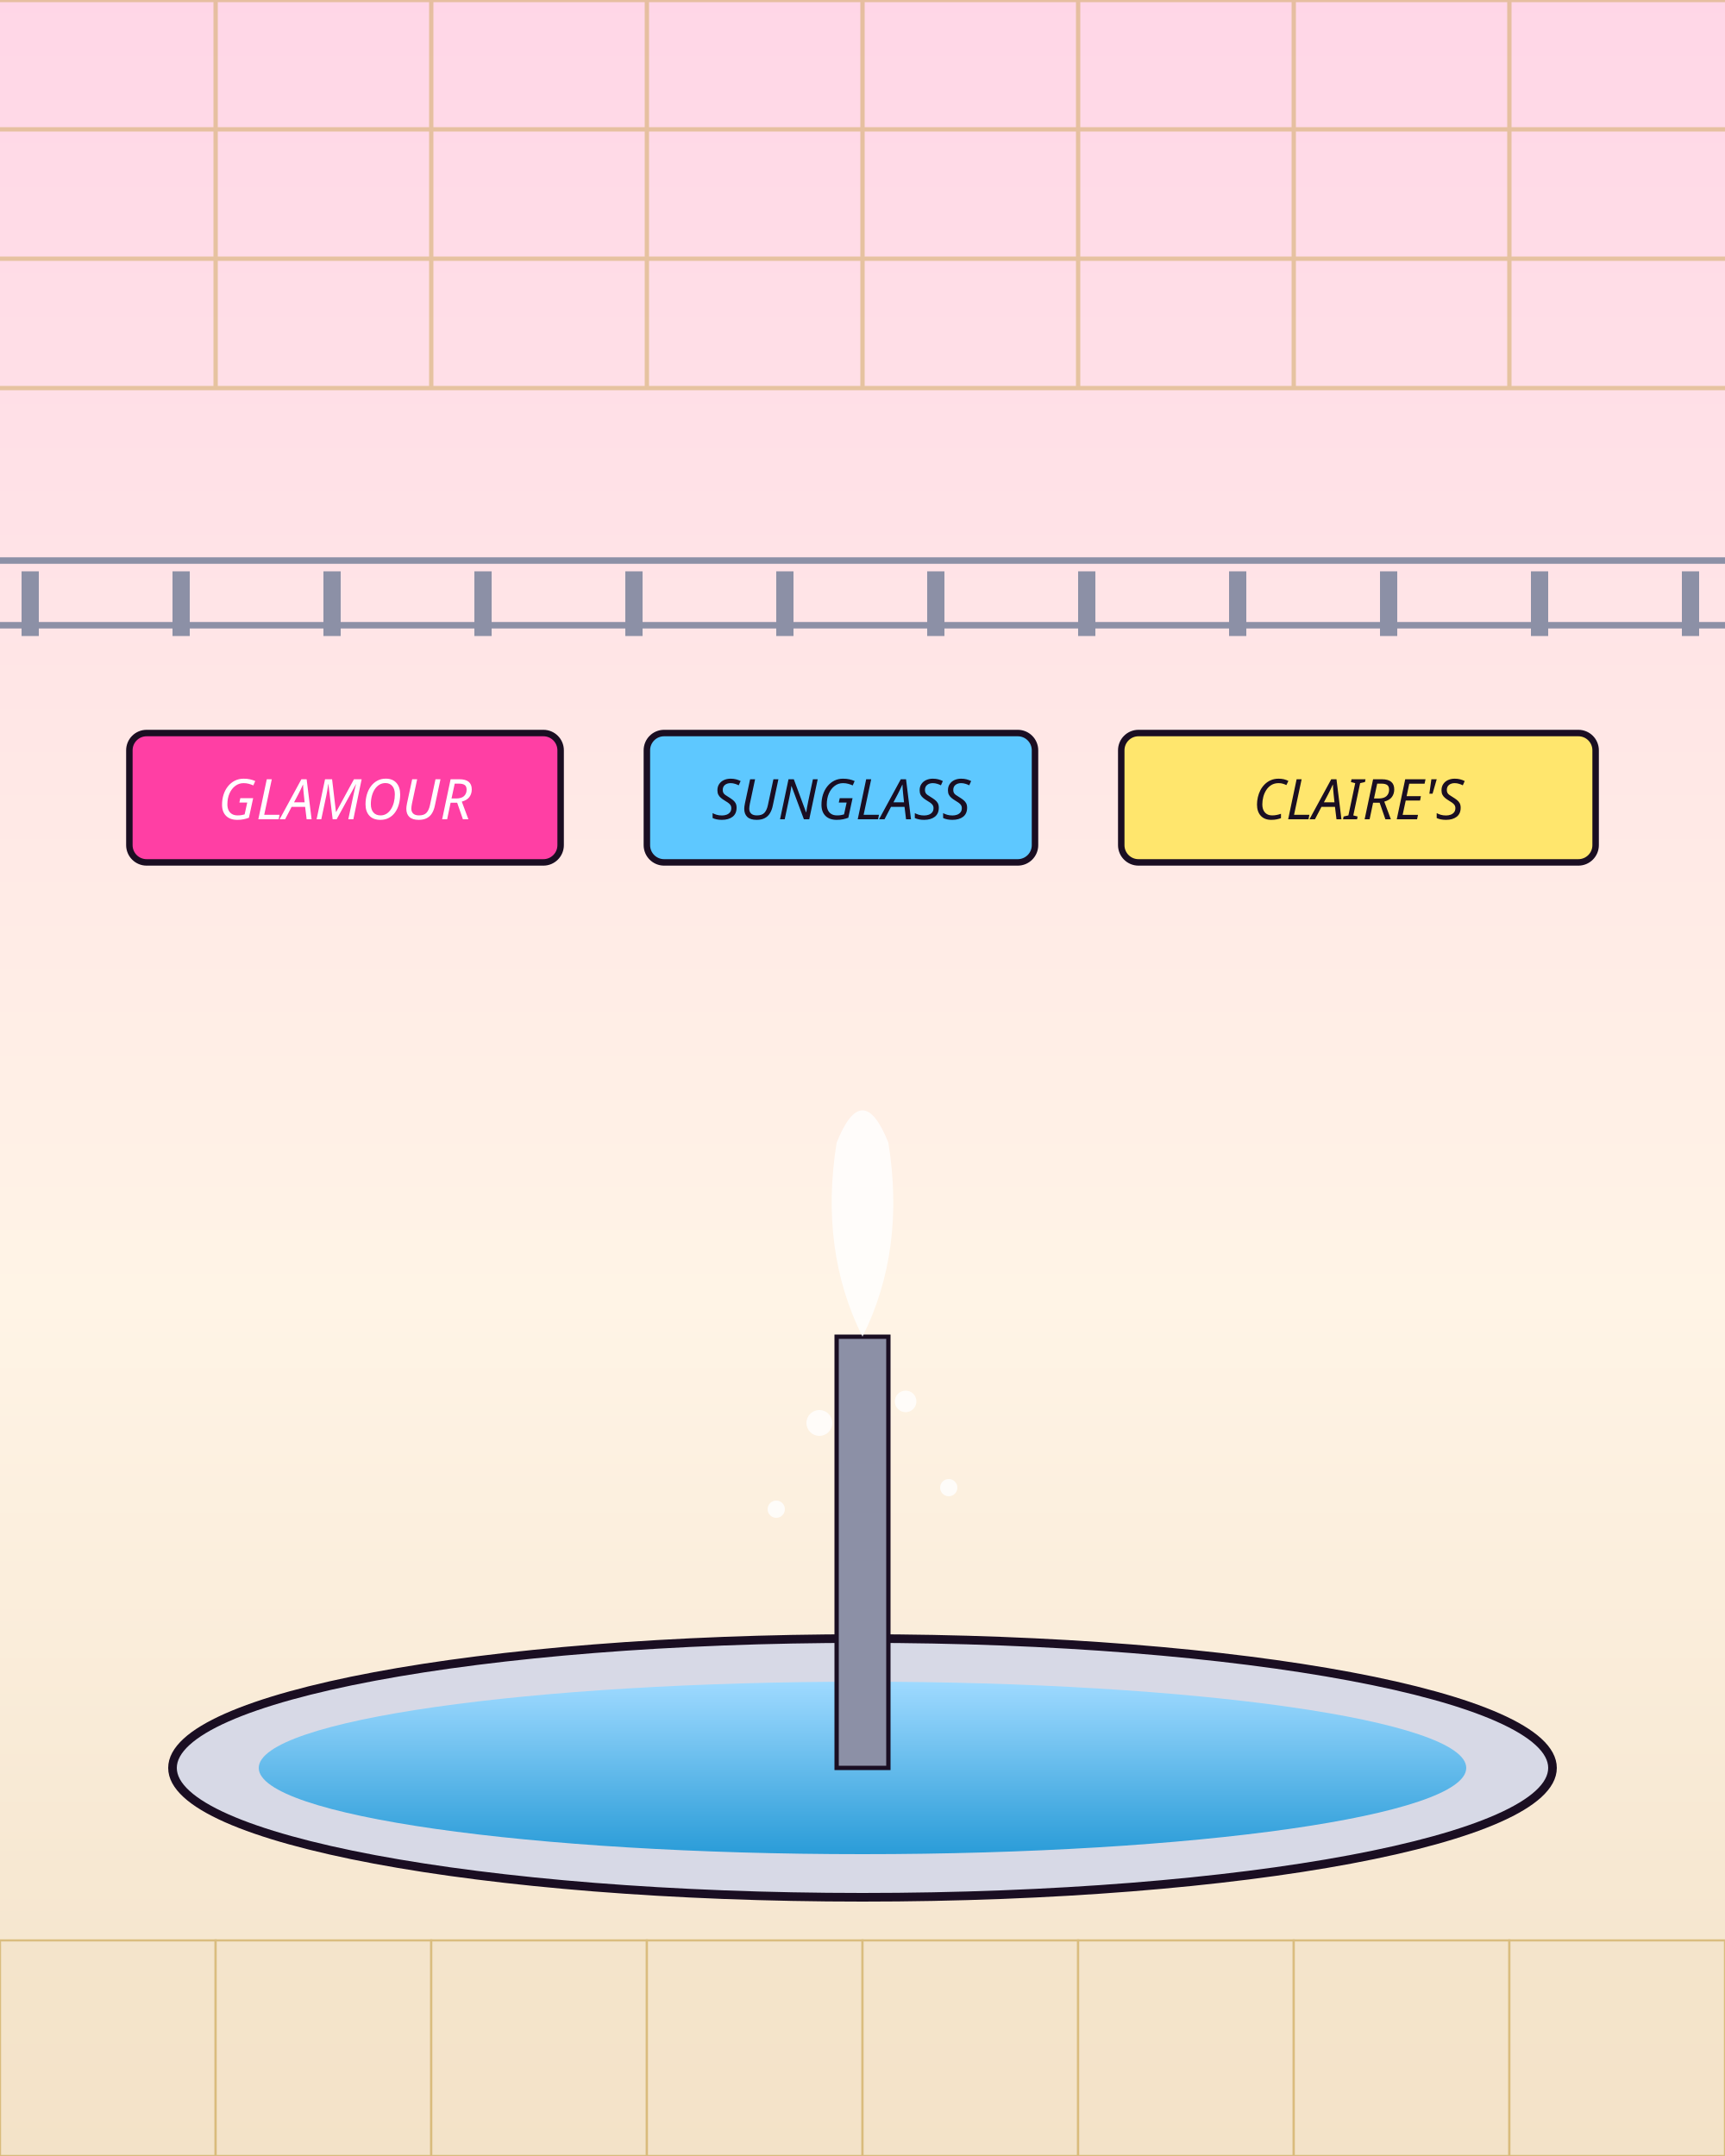
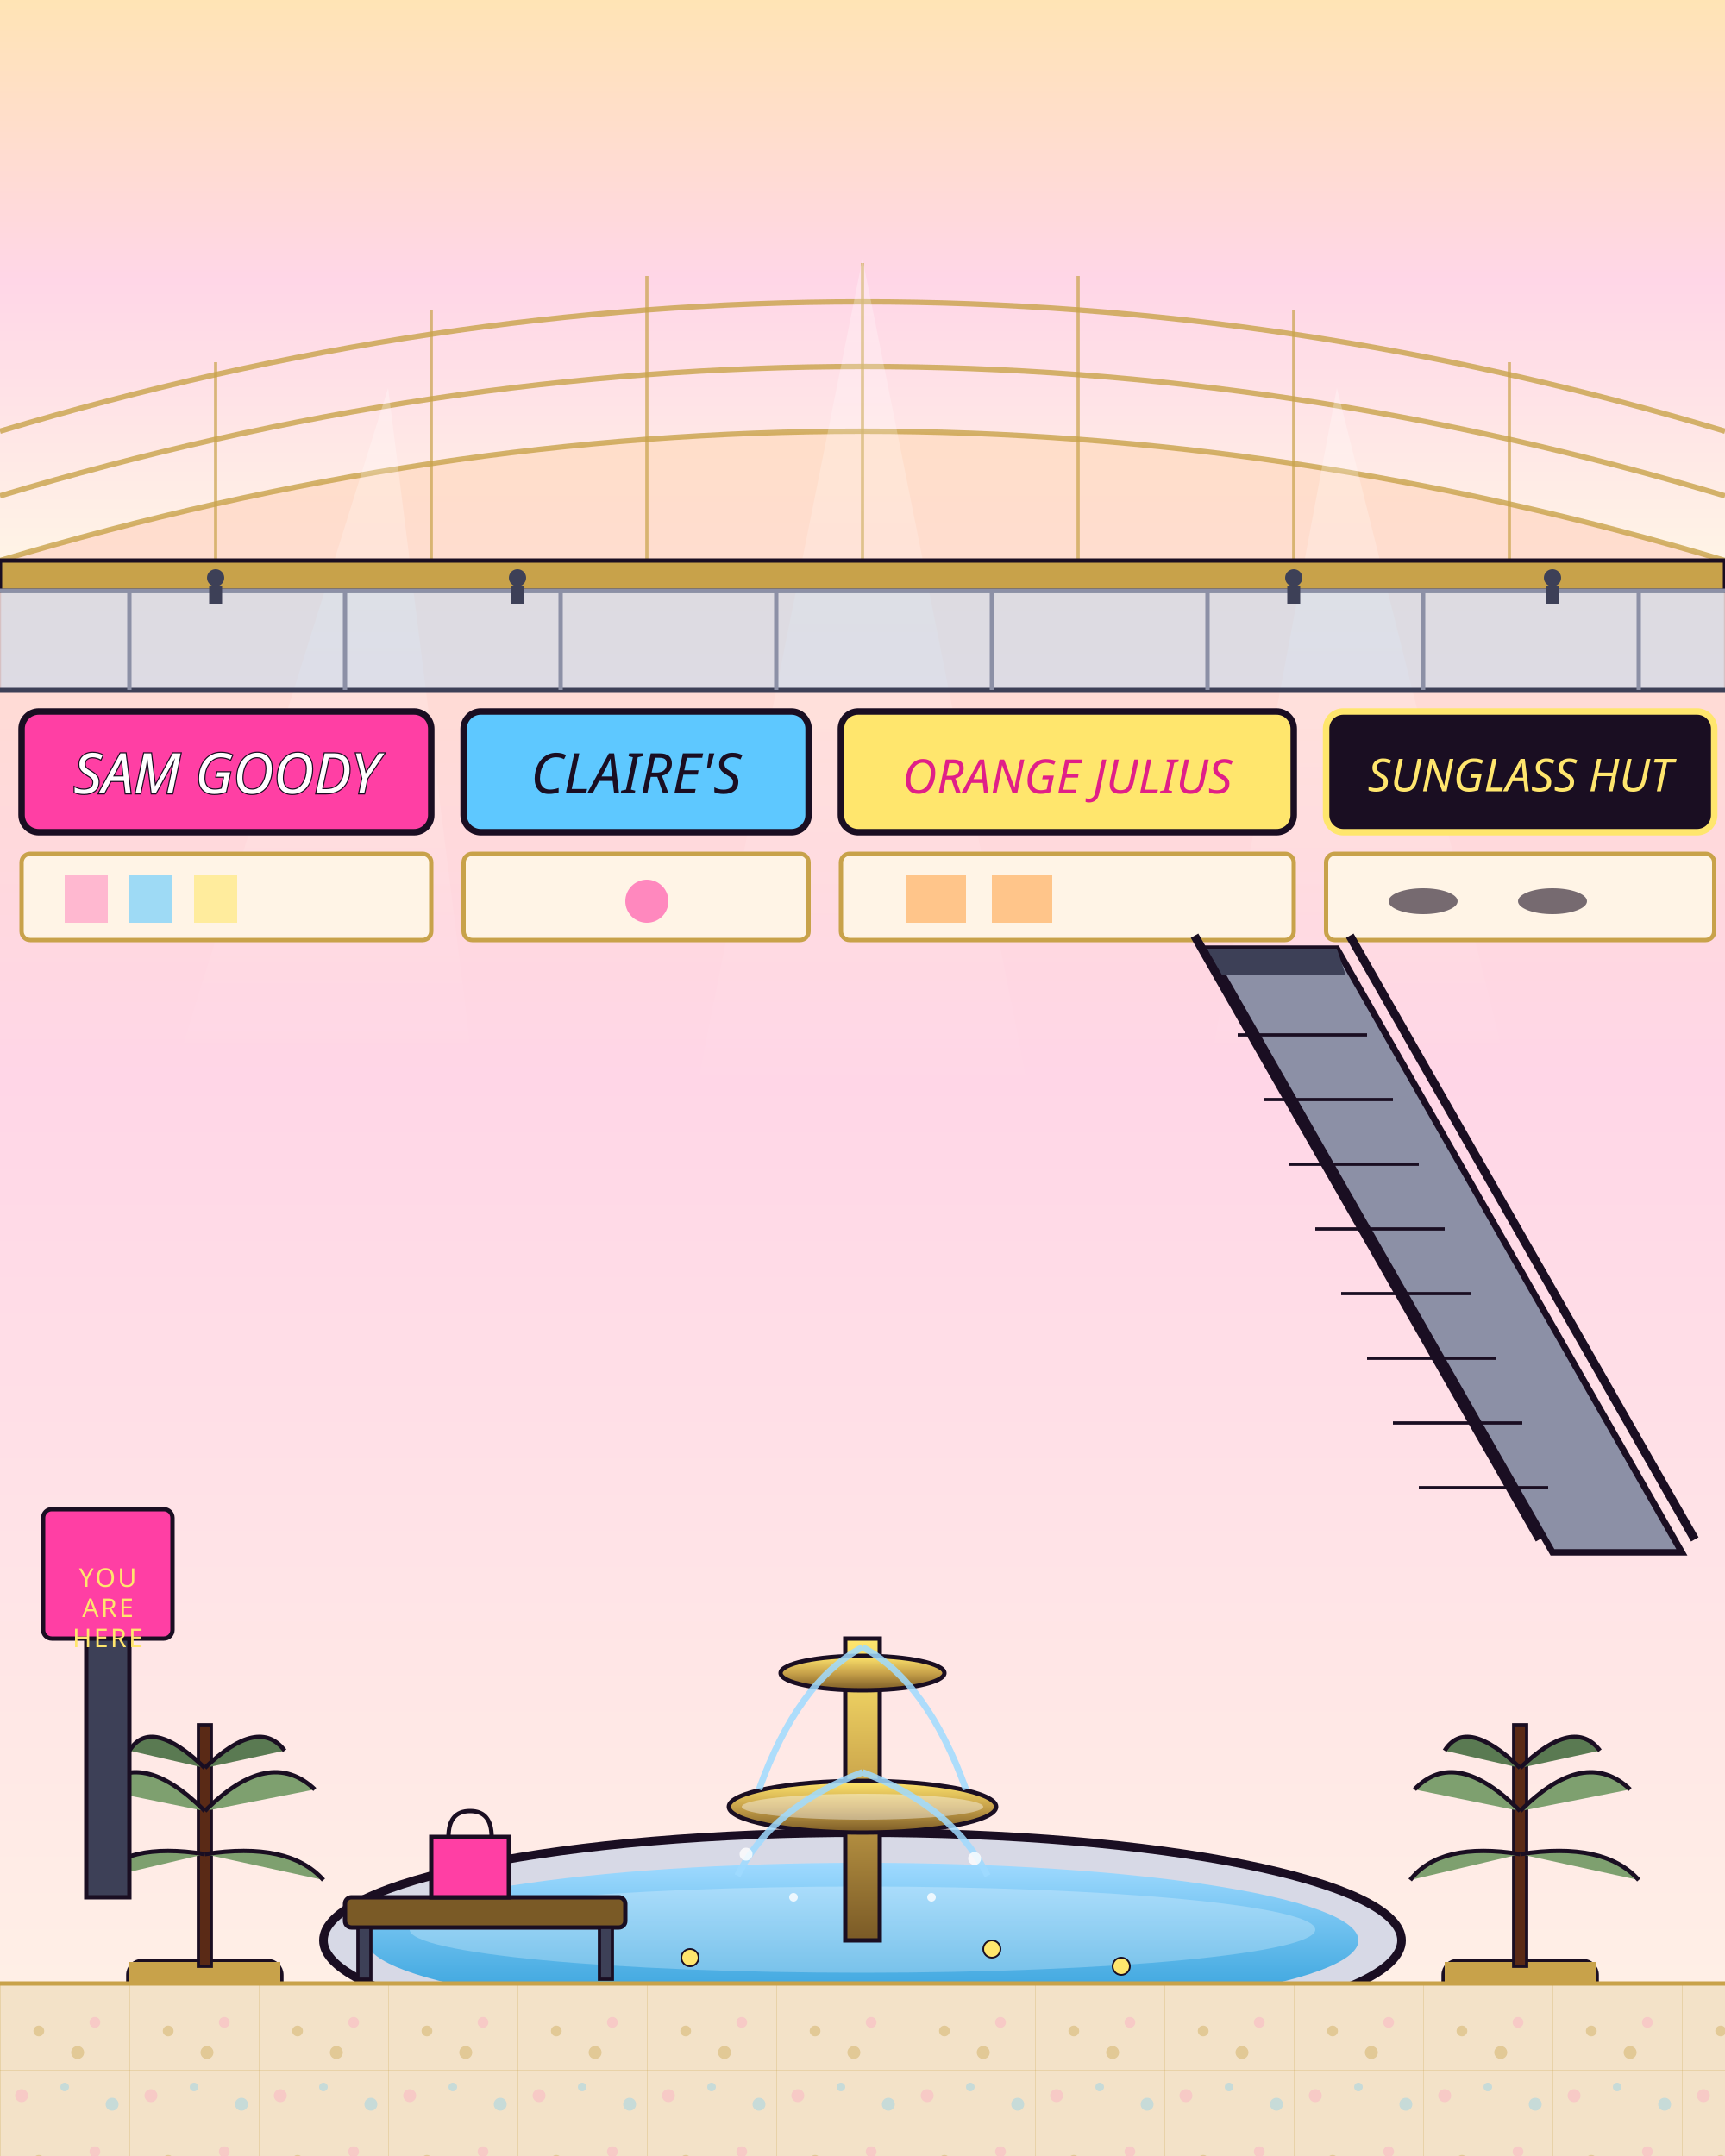
<svg xmlns="http://www.w3.org/2000/svg" viewBox="0 0 800 1000" preserveAspectRatio="xMidYMid slice">
  <defs>
-     <linearGradient id="mallSky" x1="0" x2="0" y1="0" y2="1">
-       <stop offset="0" stop-color="#ffd6e7" />
-       <stop offset="0.6" stop-color="#fff4e6" />
-       <stop offset="1" stop-color="#f3e2c8" />
-     </linearGradient>
-     <linearGradient id="water" x1="0" x2="0" y1="0" y2="1">
+     <linearGradient id="mallSky" x1="0" y1="0" x2="0" y2="1">
+       <stop offset="0" stop-color="#ffe4b5" />
+       <stop offset="0.5" stop-color="#ffd6e7" />
+       <stop offset="1" stop-color="#fff4e6" />
+     </linearGradient>
+     <linearGradient id="water" x1="0" y1="0" x2="0" y2="1">
      <stop offset="0" stop-color="#9fdaff" />
      <stop offset="1" stop-color="#2a9cd8" />
    </linearGradient>
+     <linearGradient id="brass" x1="0" y1="0" x2="0" y2="1">
+       <stop offset="0" stop-color="#ffe66d" />
+       <stop offset="0.5" stop-color="#c8a24a" />
+       <stop offset="1" stop-color="#7a5a26" />
+     </linearGradient>
+     <linearGradient id="sunbeam" x1="0" y1="0" x2="0" y2="1">
+       <stop offset="0" stop-color="#ffffff" stop-opacity="0.5" />
+       <stop offset="1" stop-color="#ffffff" stop-opacity="0" />
+     </linearGradient>
+     <pattern id="terrazzo" x="0" y="0" width="60" height="60" patternUnits="userSpaceOnUse">
+       <rect width="60" height="60" fill="#f3e2c8" />
+       <g fill="#ff90c2" opacity="0.3">
+         <circle cx="10" cy="12" r="3" />
+         <circle cx="44" cy="38" r="2.5" />
+       </g>
+       <g fill="#5ec8ff" opacity="0.3">
+         <circle cx="30" cy="8" r="2" />
+         <circle cx="52" cy="16" r="3" />
+       </g>
+       <g fill="#c8a24a" opacity="0.4">
+         <circle cx="18" cy="42" r="2.5" />
+         <circle cx="36" cy="52" r="3" />
+       </g>
+       <line x1="0" y1="0" x2="60" y2="0" stroke="#c8a24a" stroke-width="0.5" opacity="0.4" />
+       <line x1="0" y1="0" x2="0" y2="60" stroke="#c8a24a" stroke-width="0.5" opacity="0.4" />
+     </pattern>
  </defs>
  <rect width="800" height="1000" fill="url(#mallSky)" />
-   <g stroke="#c8a24a" stroke-width="2" opacity="0.45">
-     <path d="M0 0 L800 0 M0 60 L800 60 M0 120 L800 120 M0 180 L800 180" />
-     <path d="M100 0 L100 180 M200 0 L200 180 M300 0 L300 180 M400 0 L400 180 M500 0 L500 180 M600 0 L600 180 M700 0 L700 180" />
-   </g>
-   <g stroke="#8c90a6" stroke-width="3">
-     <line x1="0" y1="260" x2="800" y2="260" />
-     <line x1="0" y1="290" x2="800" y2="290" />
-   </g>
-   <g fill="#8c90a6">
-     <rect x="10" y="265" width="8" height="30" />
-     <rect x="80" y="265" width="8" height="30" />
-     <rect x="150" y="265" width="8" height="30" />
-     <rect x="220" y="265" width="8" height="30" />
-     <rect x="290" y="265" width="8" height="30" />
-     <rect x="360" y="265" width="8" height="30" />
-     <rect x="430" y="265" width="8" height="30" />
-     <rect x="500" y="265" width="8" height="30" />
-     <rect x="570" y="265" width="8" height="30" />
-     <rect x="640" y="265" width="8" height="30" />
-     <rect x="710" y="265" width="8" height="30" />
-     <rect x="780" y="265" width="8" height="30" />
-   </g>
  <g>
-     <rect x="60" y="340" width="200" height="60" rx="8" fill="#ff3fa4" stroke="#1a0e22" stroke-width="3" />
-     <text x="160" y="380" text-anchor="middle" font-family="Archivo Black, Impact, sans-serif" font-style="italic" font-size="26" fill="#fff">GLAMOUR</text>
-     <rect x="300" y="340" width="180" height="60" rx="8" fill="#5ec8ff" stroke="#1a0e22" stroke-width="3" />
-     <text x="390" y="380" text-anchor="middle" font-family="Archivo Black, Impact, sans-serif" font-style="italic" font-size="26" fill="#1a0e22">SUNGLASS</text>
-     <rect x="520" y="340" width="220" height="60" rx="8" fill="#ffe66d" stroke="#1a0e22" stroke-width="3" />
-     <text x="630" y="380" text-anchor="middle" font-family="Archivo Black, Impact, sans-serif" font-style="italic" font-size="26" fill="#1a0e22">CLAIRE'S</text>
-   </g>
-   <ellipse cx="400" cy="820" rx="320" ry="60" fill="#d7d9e6" stroke="#1a0e22" stroke-width="4" />
-   <ellipse cx="400" cy="820" rx="280" ry="40" fill="url(#water)" />
-   <rect x="388" y="620" width="24" height="200" fill="#8c90a6" stroke="#1a0e22" stroke-width="2" />
-   <g fill="#fff" opacity="0.8">
-     <path d="M400 620 Q 380 580 388 530 Q 400 500 412 530 Q 420 580 400 620" />
-     <circle cx="380" cy="660" r="6" />
-     <circle cx="420" cy="650" r="5" />
-     <circle cx="360" cy="700" r="4" />
-     <circle cx="440" cy="690" r="4" />
-   </g>
-   <g fill="#f3e2c8" stroke="#c8a24a" stroke-width="1" opacity="0.6">
-     <rect x="0" y="900" width="100" height="100" />
-     <rect x="100" y="900" width="100" height="100" />
-     <rect x="200" y="900" width="100" height="100" />
-     <rect x="300" y="900" width="100" height="100" />
-     <rect x="400" y="900" width="100" height="100" />
-     <rect x="500" y="900" width="100" height="100" />
-     <rect x="600" y="900" width="100" height="100" />
-     <rect x="700" y="900" width="100" height="100" />
+     <path d="M 0 0 L 0 260 Q 400 140 800 260 L 800 0 Z" fill="url(#mallSky)" />
+     <g stroke="#c8a24a" stroke-width="2.5" fill="none" opacity="0.8">
+       <path d="M 0 200 Q 400 80 800 200" />
+       <path d="M 0 230 Q 400 110 800 230" />
+       <path d="M 0 260 Q 400 140 800 260" />
+     </g>
+     <g stroke="#c8a24a" stroke-width="1.5" opacity="0.7">
+       <line x1="100" y1="168" x2="100" y2="260" />
+       <line x1="200" y1="144" x2="200" y2="260" />
+       <line x1="300" y1="128" x2="300" y2="260" />
+       <line x1="400" y1="122" x2="400" y2="260" />
+       <line x1="500" y1="128" x2="500" y2="260" />
+       <line x1="600" y1="144" x2="600" y2="260" />
+       <line x1="700" y1="168" x2="700" y2="260" />
+     </g>
+     <g opacity="0.55">
+       <polygon points="180,180 80,500 220,500" fill="url(#sunbeam)" />
+       <polygon points="400,120 320,520 480,520" fill="url(#sunbeam)" />
+       <polygon points="620,180 560,500 700,500" fill="url(#sunbeam)" />
+     </g>
+   </g>
+   <g>
+     <rect x="0" y="260" width="800" height="14" fill="#c8a24a" stroke="#1a0e22" stroke-width="2" />
+     <rect x="0" y="274" width="800" height="46" fill="#9fdaff" opacity="0.35" stroke="#8c90a6" stroke-width="1" />
+     <line x1="0" y1="274" x2="800" y2="274" stroke="#8c90a6" stroke-width="2" />
+     <line x1="0" y1="320" x2="800" y2="320" stroke="#3d4057" stroke-width="2" />
+     <g stroke="#8c90a6" stroke-width="2">
+       <line x1="60" y1="274" x2="60" y2="320" />
+       <line x1="160" y1="274" x2="160" y2="320" />
+       <line x1="260" y1="274" x2="260" y2="320" />
+       <line x1="360" y1="274" x2="360" y2="320" />
+       <line x1="460" y1="274" x2="460" y2="320" />
+       <line x1="560" y1="274" x2="560" y2="320" />
+       <line x1="660" y1="274" x2="660" y2="320" />
+       <line x1="760" y1="274" x2="760" y2="320" />
+     </g>
+     <g fill="#3d4057">
+       <circle cx="100" cy="268" r="4" />
+       <rect x="97" y="272" width="6" height="8" />
+       <circle cx="240" cy="268" r="4" />
+       <rect x="237" y="272" width="6" height="8" />
+       <circle cx="600" cy="268" r="4" />
+       <rect x="597" y="272" width="6" height="8" />
+       <circle cx="720" cy="268" r="4" />
+       <rect x="717" y="272" width="6" height="8" />
+     </g>
+   </g>
+   <g font-family="Archivo Black, Impact, sans-serif" font-style="italic">
+     <g transform="translate(10 330)">
+       <rect x="0" y="0" width="190" height="56" fill="#ff3fa4" stroke="#1a0e22" stroke-width="3" rx="8" />
+       <text x="95" y="38" text-anchor="middle" font-size="26" fill="#fff" stroke="#1a0e22" stroke-width="1" paint-order="stroke">SAM GOODY</text>
+     </g>
+     <g transform="translate(215 330)">
+       <rect x="0" y="0" width="160" height="56" fill="#5ec8ff" stroke="#1a0e22" stroke-width="3" rx="8" />
+       <text x="80" y="38" text-anchor="middle" font-size="26" fill="#1a0e22">CLAIRE'S</text>
+     </g>
+     <g transform="translate(390 330)">
+       <rect x="0" y="0" width="210" height="56" fill="#ffe66d" stroke="#1a0e22" stroke-width="3" rx="8" />
+       <text x="105" y="38" text-anchor="middle" font-size="22" fill="#e01f88">ORANGE JULIUS</text>
+     </g>
+     <g transform="translate(615 330)">
+       <rect x="0" y="0" width="180" height="56" fill="#1a0e22" stroke="#ffe66d" stroke-width="3" rx="8" />
+       <text x="90" y="37" text-anchor="middle" font-size="21" fill="#ffe66d">SUNGLASS HUT</text>
+     </g>
+   </g>
+   <g>
+     <rect x="10" y="396" width="190" height="40" fill="#fff4e6" stroke="#c8a24a" stroke-width="2" rx="4" />
+     <rect x="215" y="396" width="160" height="40" fill="#fff4e6" stroke="#c8a24a" stroke-width="2" rx="4" />
+     <rect x="390" y="396" width="210" height="40" fill="#fff4e6" stroke="#c8a24a" stroke-width="2" rx="4" />
+     <rect x="615" y="396" width="180" height="40" fill="#fff4e6" stroke="#c8a24a" stroke-width="2" rx="4" />
+     <g opacity="0.6">
+       <rect x="30" y="406" width="20" height="22" fill="#ff90c2" />
+       <rect x="60" y="406" width="20" height="22" fill="#5ec8ff" />
+       <rect x="90" y="406" width="20" height="22" fill="#ffe66d" />
+       <circle cx="300" cy="418" r="10" fill="#ff3fa4" />
+       <rect x="420" y="406" width="28" height="22" fill="#ffa54c" />
+       <rect x="460" y="406" width="28" height="22" fill="#ffa54c" />
+       <ellipse cx="660" cy="418" rx="16" ry="6" fill="#1a0e22" />
+       <ellipse cx="720" cy="418" rx="16" ry="6" fill="#1a0e22" />
+     </g>
+   </g>
+   <g transform="translate(560 440)">
+     <polygon points="0,0 160,280 220,280 60,0" fill="#8c90a6" stroke="#1a0e22" stroke-width="3" />
+     <polygon points="0,0 60,0 64,12 4,12" fill="#3d4057" />
+     <g stroke="#1a0e22" stroke-width="1.5">
+       <line x1="14" y1="40" x2="74" y2="40" />
+       <line x1="26" y1="70" x2="86" y2="70" />
+       <line x1="38" y1="100" x2="98" y2="100" />
+       <line x1="50" y1="130" x2="110" y2="130" />
+       <line x1="62" y1="160" x2="122" y2="160" />
+       <line x1="74" y1="190" x2="134" y2="190" />
+       <line x1="86" y1="220" x2="146" y2="220" />
+       <line x1="98" y1="250" x2="158" y2="250" />
+     </g>
+     <line x1="-6" y1="-6" x2="154" y2="274" stroke="#1a0e22" stroke-width="4" />
+     <line x1="66" y1="-6" x2="226" y2="274" stroke="#1a0e22" stroke-width="4" />
+   </g>
+   <g transform="translate(280 740)">
+     <ellipse cx="120" cy="160" rx="250" ry="50" fill="#d7d9e6" stroke="#1a0e22" stroke-width="4" />
+     <ellipse cx="120" cy="160" rx="230" ry="36" fill="url(#water)" />
+     <ellipse cx="120" cy="155" rx="210" ry="20" fill="#fff" opacity="0.25" />
+     <g fill="#ffe66d" stroke="#1a0e22" stroke-width="0.8">
+       <circle cx="40" cy="168" r="4" />
+       <circle cx="180" cy="164" r="4" />
+       <circle cx="240" cy="172" r="4" />
+     </g>
+     <rect x="112" y="20" width="16" height="140" fill="url(#brass)" stroke="#1a0e22" stroke-width="2" />
+     <ellipse cx="120" cy="98" rx="62" ry="12" fill="url(#brass)" stroke="#1a0e22" stroke-width="2" />
+     <ellipse cx="120" cy="98" rx="56" ry="6" fill="#fff" opacity="0.4" />
+     <ellipse cx="120" cy="36" rx="38" ry="8" fill="url(#brass)" stroke="#1a0e22" stroke-width="2" />
+     <g stroke="#9fdaff" stroke-width="3" fill="none" opacity="0.85">
+       <path d="M120 24 Q 90 40 72 90" />
+       <path d="M120 24 Q 150 40 168 90" />
+       <path d="M120 82 Q 78 98 62 130" />
+       <path d="M120 82 Q 162 98 178 130" />
+     </g>
+     <g fill="#ffffff" opacity="0.8">
+       <circle cx="66" cy="120" r="3" />
+       <circle cx="172" cy="122" r="3" />
+       <circle cx="88" cy="140" r="2" />
+       <circle cx="152" cy="140" r="2" />
+     </g>
+   </g>
+   <g transform="translate(60 800)">
+     <rect x="0" y="110" width="70" height="70" fill="#7a5a26" stroke="#1a0e22" stroke-width="3" rx="6" />
+     <rect x="0" y="110" width="70" height="16" fill="#c8a24a" />
+     <rect x="32" y="0" width="6" height="112" fill="#5a2a16" stroke="#1a0e22" stroke-width="1.5" />
+     <g stroke="#1a0e22" stroke-width="2">
+       <path d="M35 40 Q 5 10 -14 30" fill="#7ea06f" />
+       <path d="M35 40 Q 65 10 86 30" fill="#7ea06f" />
+       <path d="M35 20 Q 10 -4 0 12" fill="#5a7a52" />
+       <path d="M35 20 Q 60 -4 72 12" fill="#5a7a52" />
+       <path d="M35 60 Q -2 54 -16 72" fill="#7ea06f" />
+       <path d="M35 60 Q 74 54 90 72" fill="#7ea06f" />
+     </g>
+   </g>
+   <g transform="translate(670 800)">
+     <rect x="0" y="110" width="70" height="70" fill="#7a5a26" stroke="#1a0e22" stroke-width="3" rx="6" />
+     <rect x="0" y="110" width="70" height="16" fill="#c8a24a" />
+     <rect x="32" y="0" width="6" height="112" fill="#5a2a16" stroke="#1a0e22" stroke-width="1.5" />
+     <g stroke="#1a0e22" stroke-width="2">
+       <path d="M35 40 Q 5 10 -14 30" fill="#7ea06f" />
+       <path d="M35 40 Q 65 10 86 30" fill="#7ea06f" />
+       <path d="M35 20 Q 10 -4 0 12" fill="#5a7a52" />
+       <path d="M35 20 Q 60 -4 72 12" fill="#5a7a52" />
+       <path d="M35 60 Q -2 54 -16 72" fill="#7ea06f" />
+       <path d="M35 60 Q 74 54 90 72" fill="#7ea06f" />
+     </g>
+   </g>
+   <rect x="0" y="920" width="800" height="80" fill="url(#terrazzo)" />
+   <line x1="0" y1="920" x2="800" y2="920" stroke="#c8a24a" stroke-width="2" />
+   <g transform="translate(40 740)">
+     <rect x="0" y="0" width="20" height="140" fill="#3d4057" stroke="#1a0e22" stroke-width="2" />
+     <rect x="-20" y="-40" width="60" height="60" fill="#ff3fa4" stroke="#1a0e22" stroke-width="2" rx="4" />
+     <text x="10" y="-4" text-anchor="middle" font-family="Staatliches, Impact, sans-serif" font-size="12" fill="#ffe66d" letter-spacing="1">YOU</text>
+     <text x="10" y="10" text-anchor="middle" font-family="Staatliches, Impact, sans-serif" font-size="12" fill="#ffe66d" letter-spacing="1">ARE</text>
+     <text x="10" y="24" text-anchor="middle" font-family="Staatliches, Impact, sans-serif" font-size="12" fill="#ffe66d" letter-spacing="1">HERE</text>
+   </g>
+   <g transform="translate(160 880)">
+     <rect x="0" y="0" width="130" height="14" fill="#7a5a26" stroke="#1a0e22" stroke-width="2" rx="3" />
+     <rect x="6" y="14" width="6" height="24" fill="#3d4057" stroke="#1a0e22" stroke-width="1.5" />
+     <rect x="118" y="14" width="6" height="24" fill="#3d4057" stroke="#1a0e22" stroke-width="1.5" />
+     <rect x="40" y="-28" width="36" height="28" fill="#ff3fa4" stroke="#1a0e22" stroke-width="2" />
+     <path d="M48 -28 Q 48 -40 58 -40 Q 68 -40 68 -28" stroke="#1a0e22" stroke-width="2" fill="none" />
  </g>
</svg>
